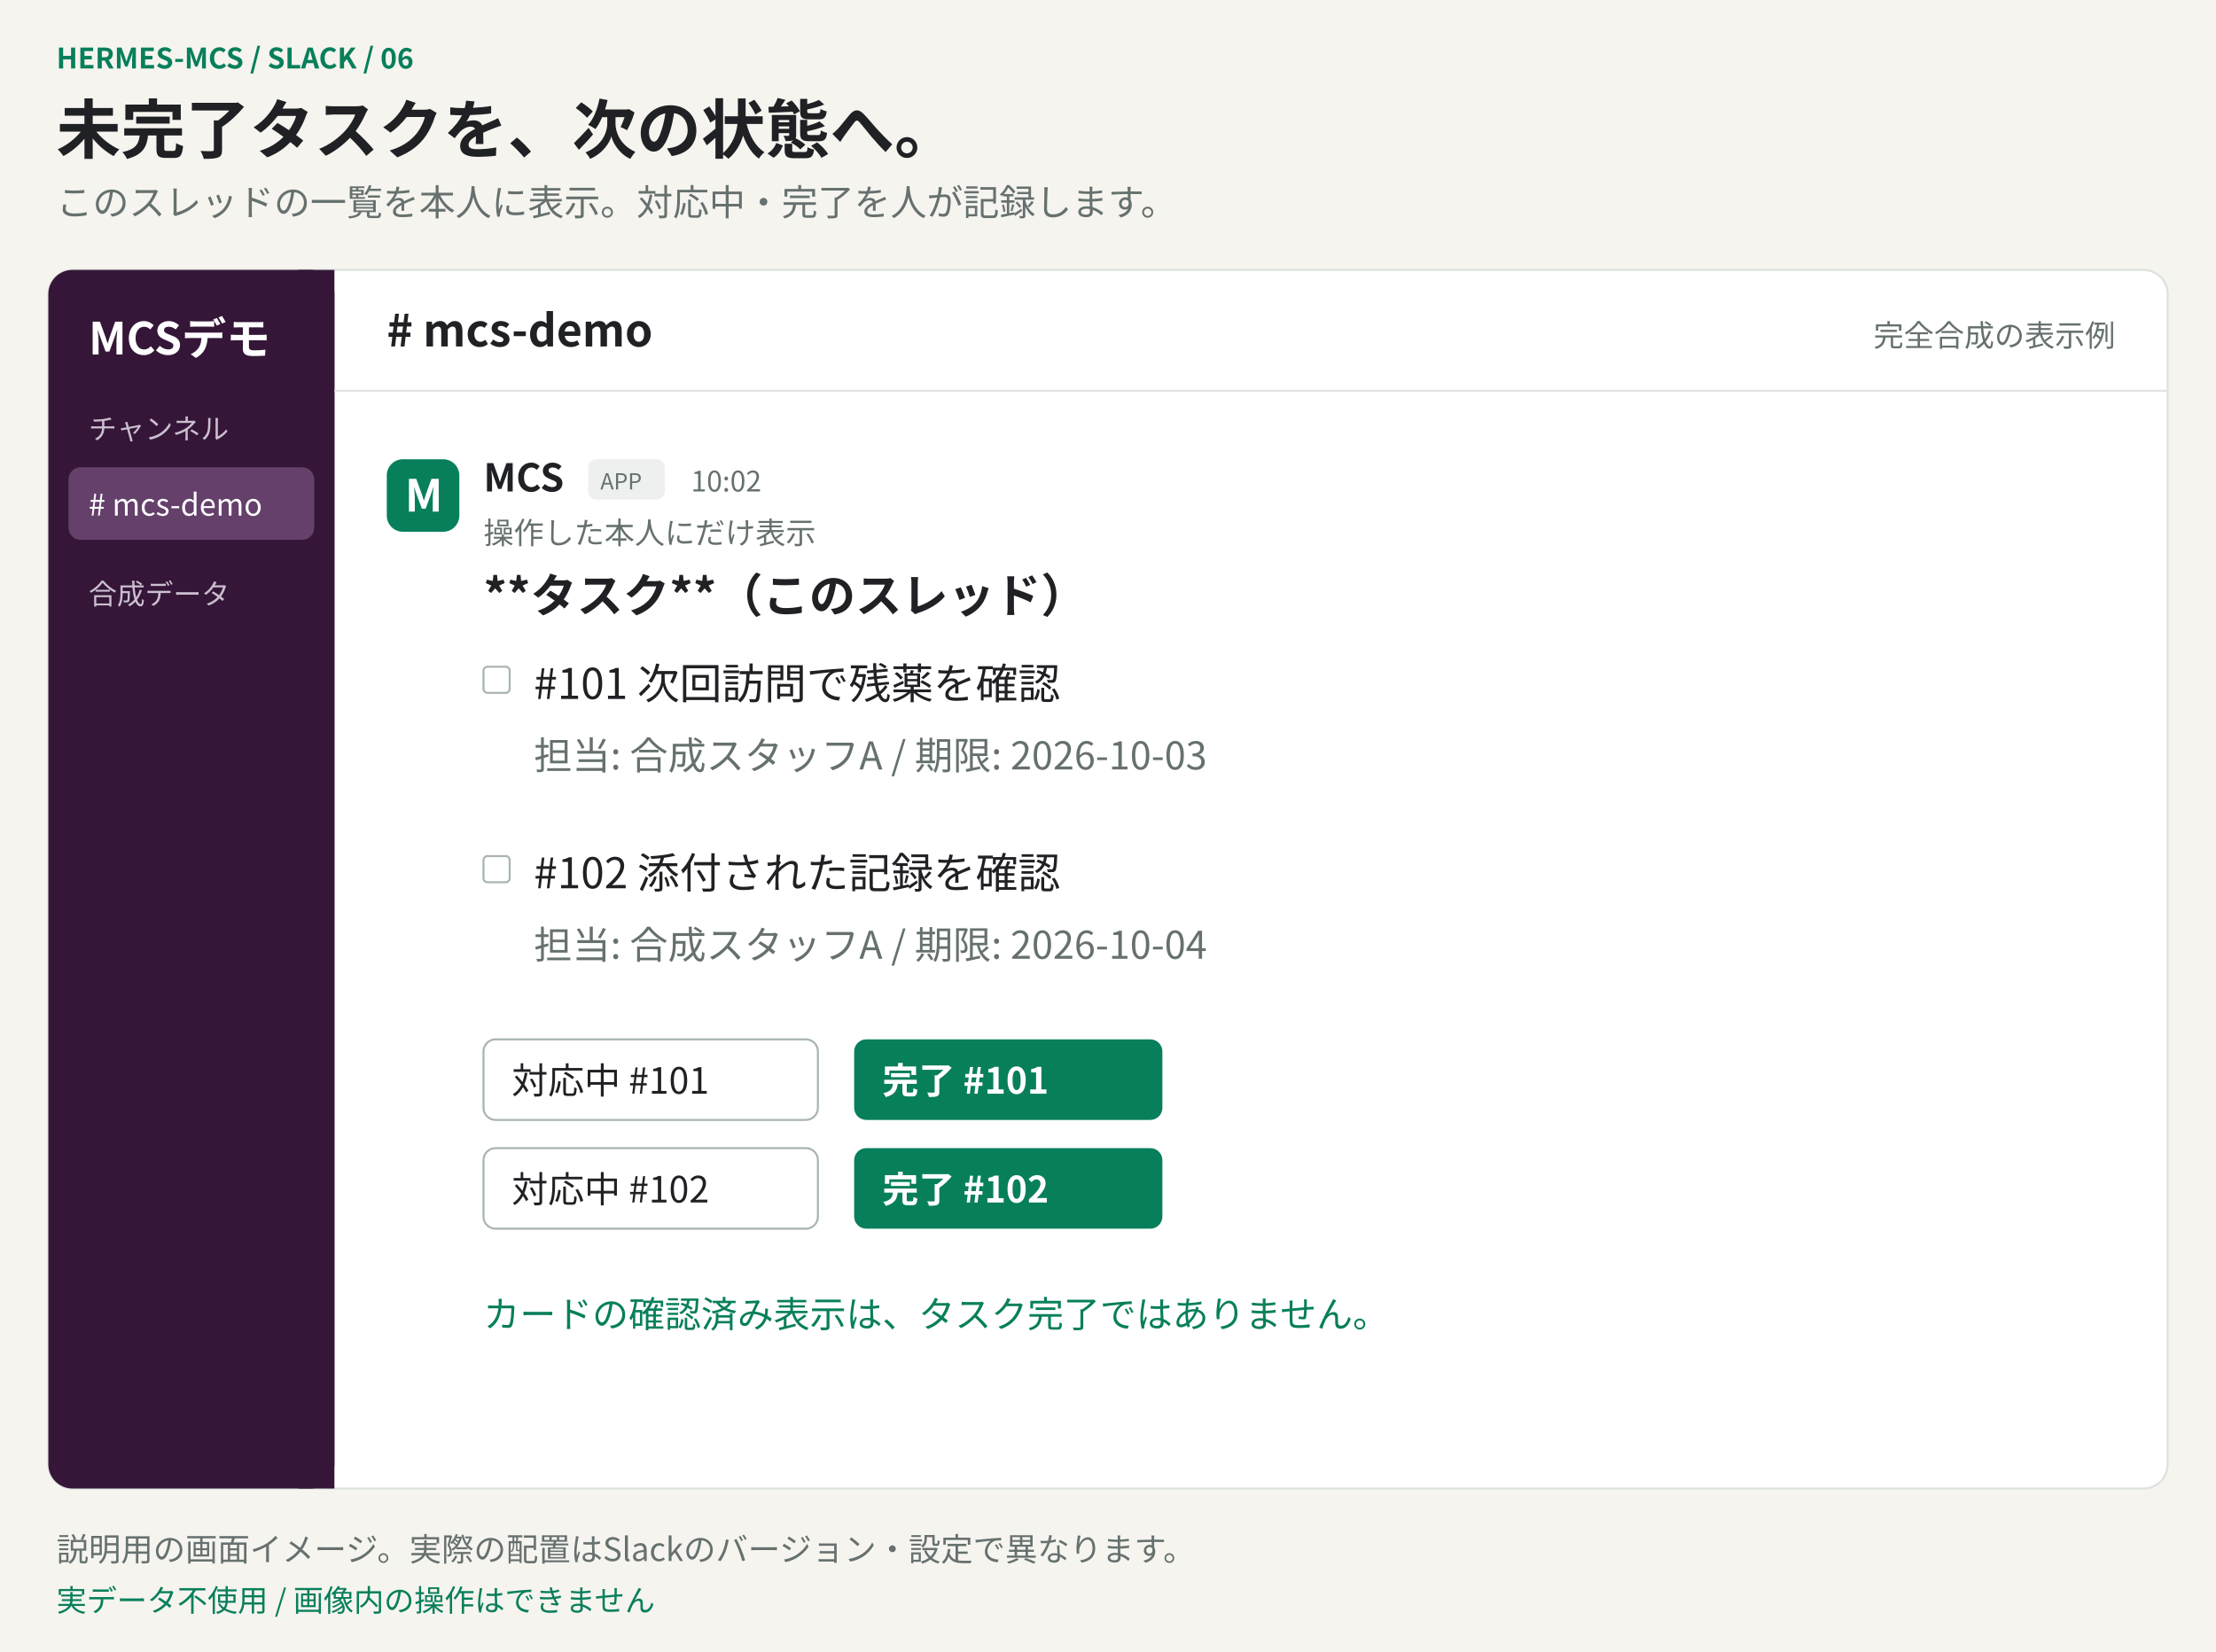
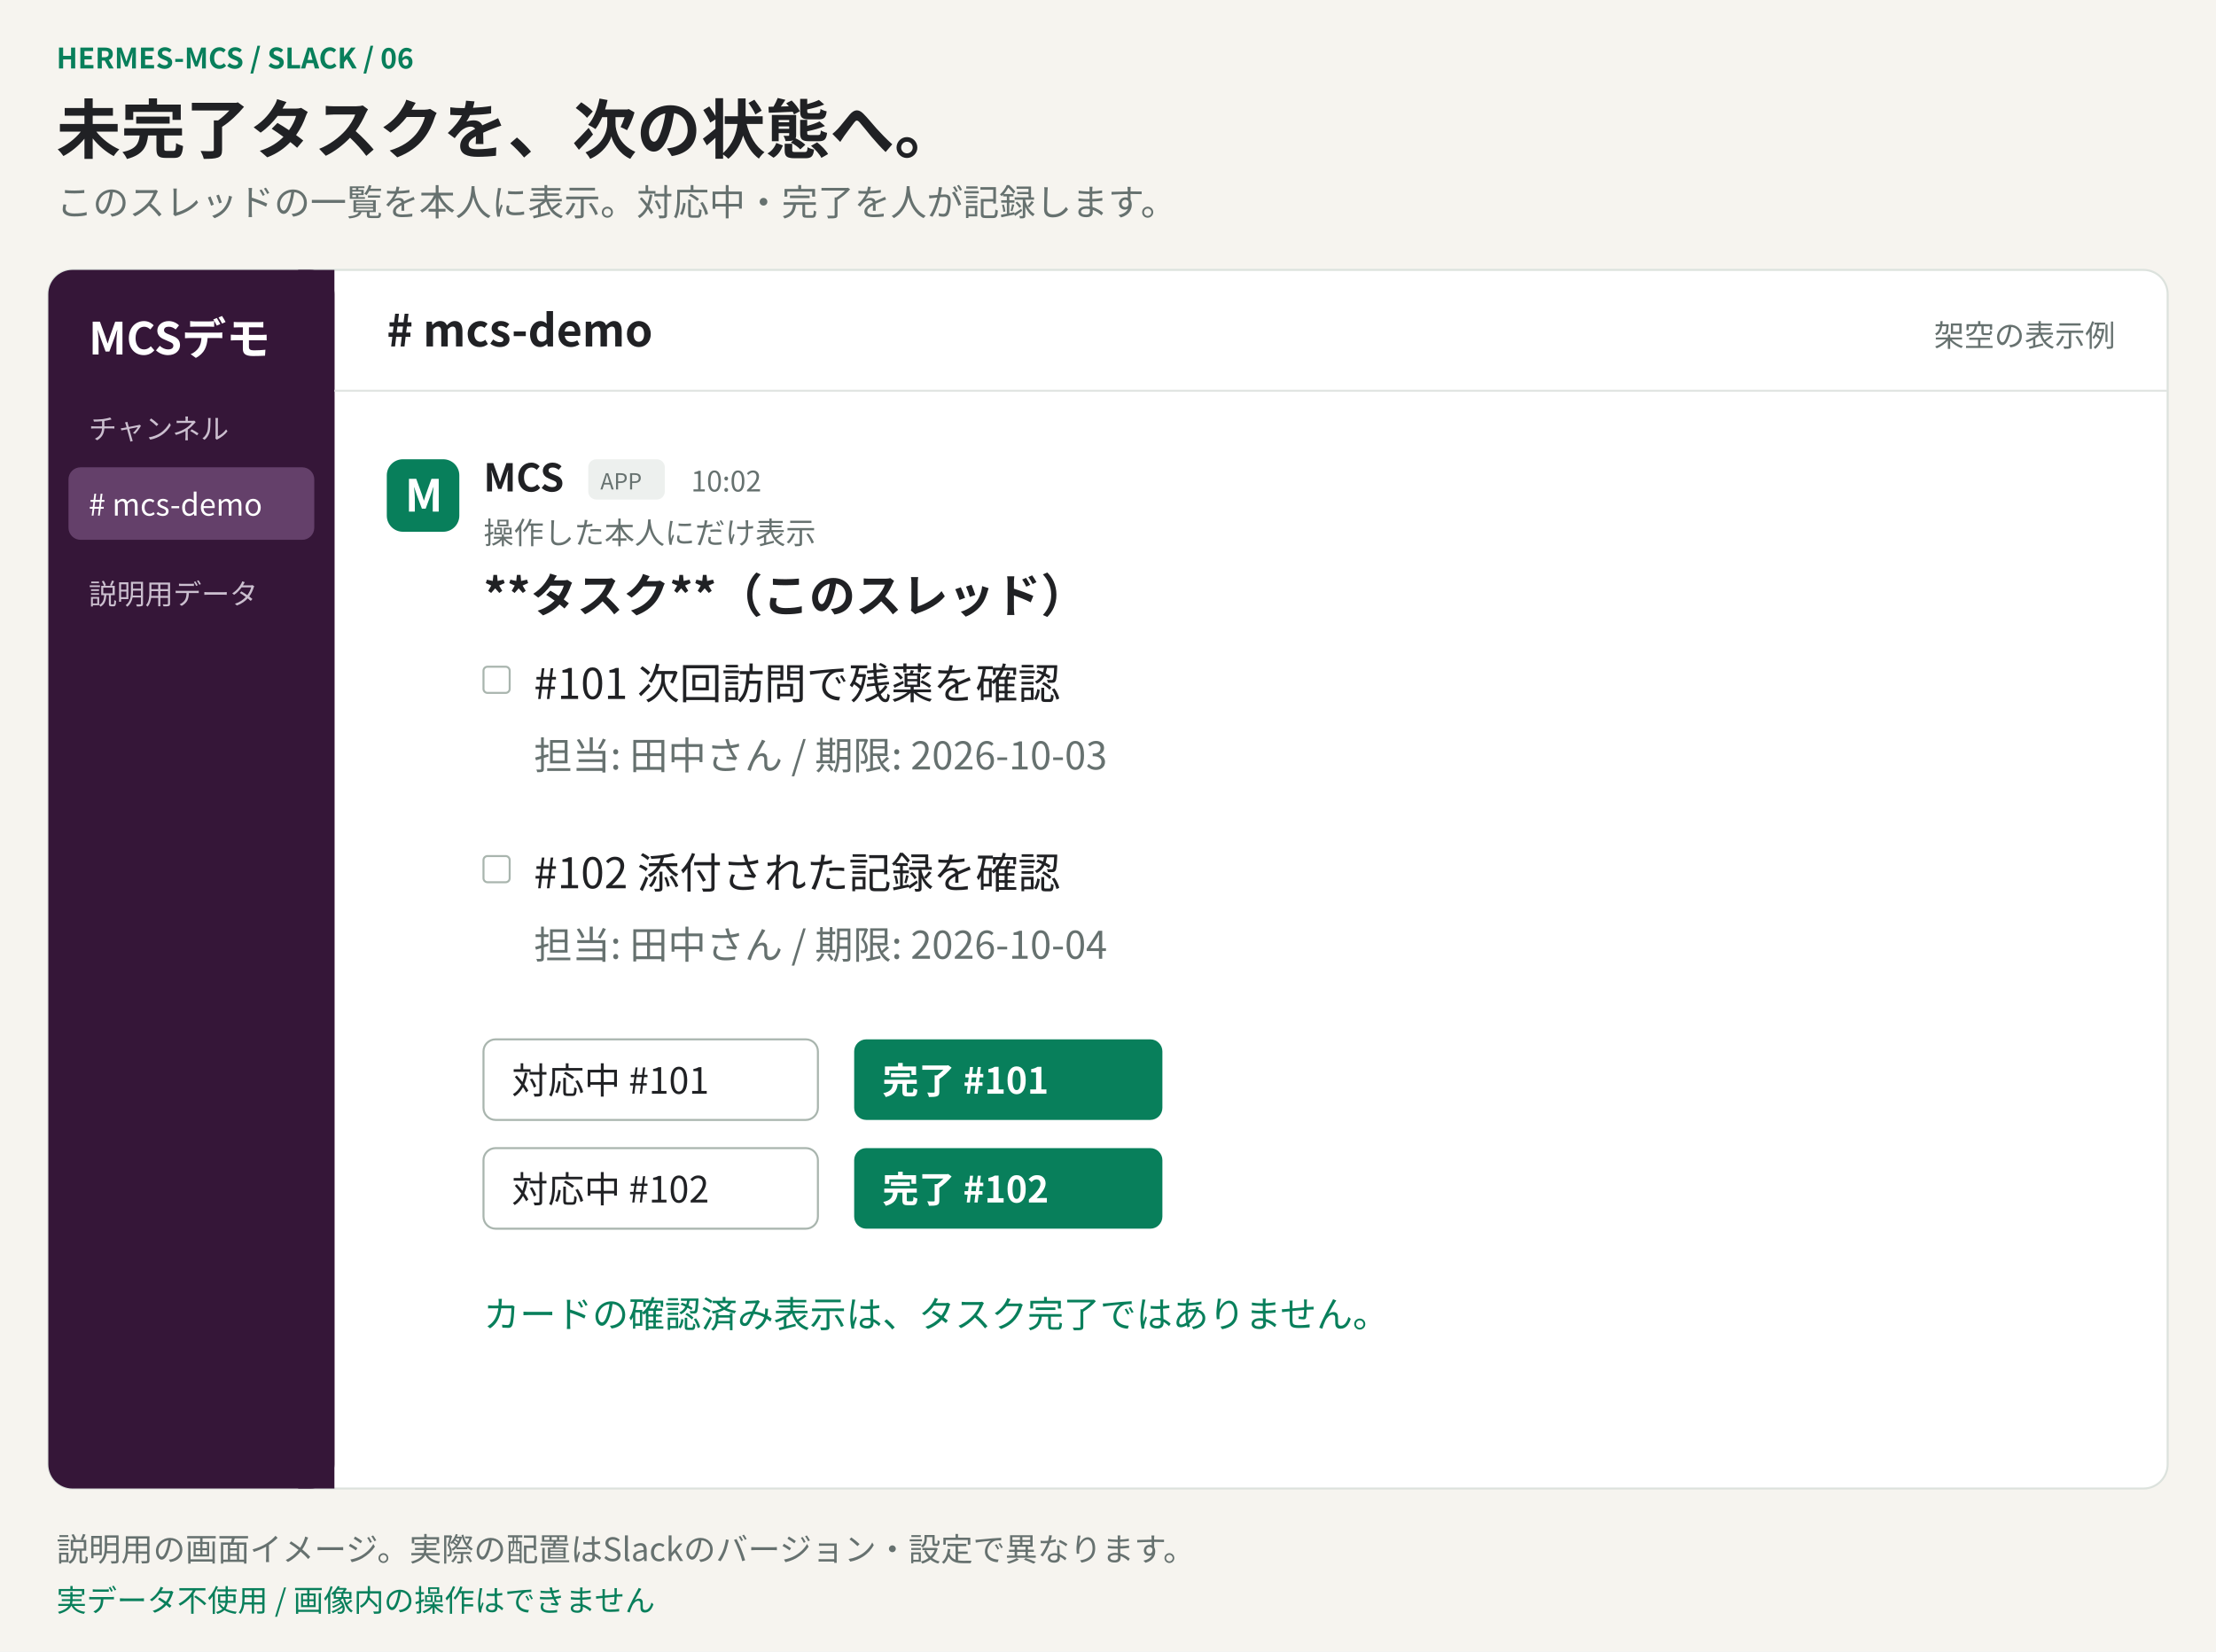
<svg xmlns="http://www.w3.org/2000/svg" width="1100" height="820" viewBox="0 0 1100 820" font-family="Noto Sans CJK JP,Hiragino Sans,Yu Gothic,Droid Sans Fallback,sans-serif">
  <rect x="0" y="0" width="1100" height="820" rx="0" fill="#f6f4ef" />
  <text x="28" y="34" font-size="14" fill="#087f5b" font-weight="bold">HERMES-MCS  /  SLACK  /  06</text>
  <text x="28" y="76" font-size="32" fill="#202124" font-weight="bold">未完了タスクを、次の状態へ。</text>
  <text x="28" y="107" font-size="18" fill="#66716f">このスレッドの一覧を本人に表示。対応中・完了を人が記録します。</text>
  <rect x="24" y="134" width="1052" height="605" rx="12" fill="#fff" stroke="#dce2dd" />
  <rect x="24" y="134" width="142" height="605" rx="12" fill="#351638" />
  <rect x="148" y="134" width="18" height="605" rx="0" fill="#351638" />
  <text x="44" y="176" font-size="22" fill="#fff" font-weight="bold">MCSデモ</text>
  <text x="44" y="218" font-size="14" fill="#cbbfcf">チャンネル</text>
  <rect x="34" y="232" width="122" height="36" rx="6" fill="#64406a" />
  <text x="44" y="256" font-size="15" fill="#fff"># mcs-demo</text>
-   <text x="44" y="300" font-size="14" fill="#cbbfcf">合成データ</text>
+   <text x="44" y="300" font-size="14" fill="#cbbfcf">説明用データ</text>
  <path d="M166 194 L1076 194" stroke="#e1e5e2" fill="none" />
  <text x="192" y="172" font-size="22" fill="#202124" font-weight="bold"># mcs-demo</text>
-   <text x="1050" y="172" font-size="15" fill="#66716f" text-anchor="end">完全合成の表示例</text>
+   <text x="1050" y="172" font-size="15" fill="#66716f" text-anchor="end">架空の表示例</text>
  <text x="28" y="775" font-size="16" fill="#66716f">説明用の画面イメージ。実際の配置はSlackのバージョン・設定で異なります。</text>
  <text x="28" y="800" font-size="15" fill="#087f5b">実データ不使用 / 画像内の操作はできません</text>
  <rect x="192" y="228" width="36" height="36" rx="8" fill="#087f5b" />
  <text x="201" y="254" font-size="22" fill="#fff" font-weight="bold">M</text>
  <text x="240" y="244" font-size="19" fill="#202124" font-weight="bold">MCS</text>
  <rect x="292" y="228" width="38" height="20" rx="4" fill="#edf0ee" />
  <text x="298" y="243" font-size="11" fill="#66716f">APP</text>
  <text x="343" y="244" font-size="14" fill="#66716f">10:02</text>
  <text x="240" y="270" font-size="15" fill="#66716f">操作した本人にだけ表示</text>
  <text x="240" y="304" font-size="23" fill="#202124" font-weight="bold">**タスク**（このスレッド）</text>
  <rect x="240" y="331" width="13" height="13" rx="2" fill="#fff" stroke="#a9b5ae" />
  <text x="265" y="347" font-size="21" fill="#202124">#101 次回訪問で残薬を確認</text>
-   <text x="265" y="382" font-size="19" fill="#66716f">担当: 合成スタッフA / 期限: 2026-10-03</text>
+   <text x="265" y="382" font-size="19" fill="#66716f">担当: 田中さん / 期限: 2026-10-03</text>
  <rect x="240" y="425" width="13" height="13" rx="2" fill="#fff" stroke="#a9b5ae" />
  <text x="265" y="441" font-size="21" fill="#202124">#102 添付された記録を確認</text>
-   <text x="265" y="476" font-size="19" fill="#66716f">担当: 合成スタッフA / 期限: 2026-10-04</text>
+   <text x="265" y="476" font-size="19" fill="#66716f">担当: 田中さん / 期限: 2026-10-04</text>
  <rect x="240" y="516" width="166" height="40" rx="6" fill="#fff" stroke="#a9b5ae" />
  <text x="254" y="543" font-size="18" fill="#202124">対応中 #101</text>
  <rect x="424" y="516" width="153" height="40" rx="6" fill="#087f5b" />
  <text x="438" y="543" font-size="18" fill="#fff" font-weight="bold">完了 #101</text>
  <rect x="240" y="570" width="166" height="40" rx="6" fill="#fff" stroke="#a9b5ae" />
  <text x="254" y="597" font-size="18" fill="#202124">対応中 #102</text>
  <rect x="424" y="570" width="153" height="40" rx="6" fill="#087f5b" />
  <text x="438" y="597" font-size="18" fill="#fff" font-weight="bold">完了 #102</text>
  <text x="240" y="659" font-size="18" fill="#087f5b">カードの確認済み表示は、タスク完了ではありません。</text>
</svg>
